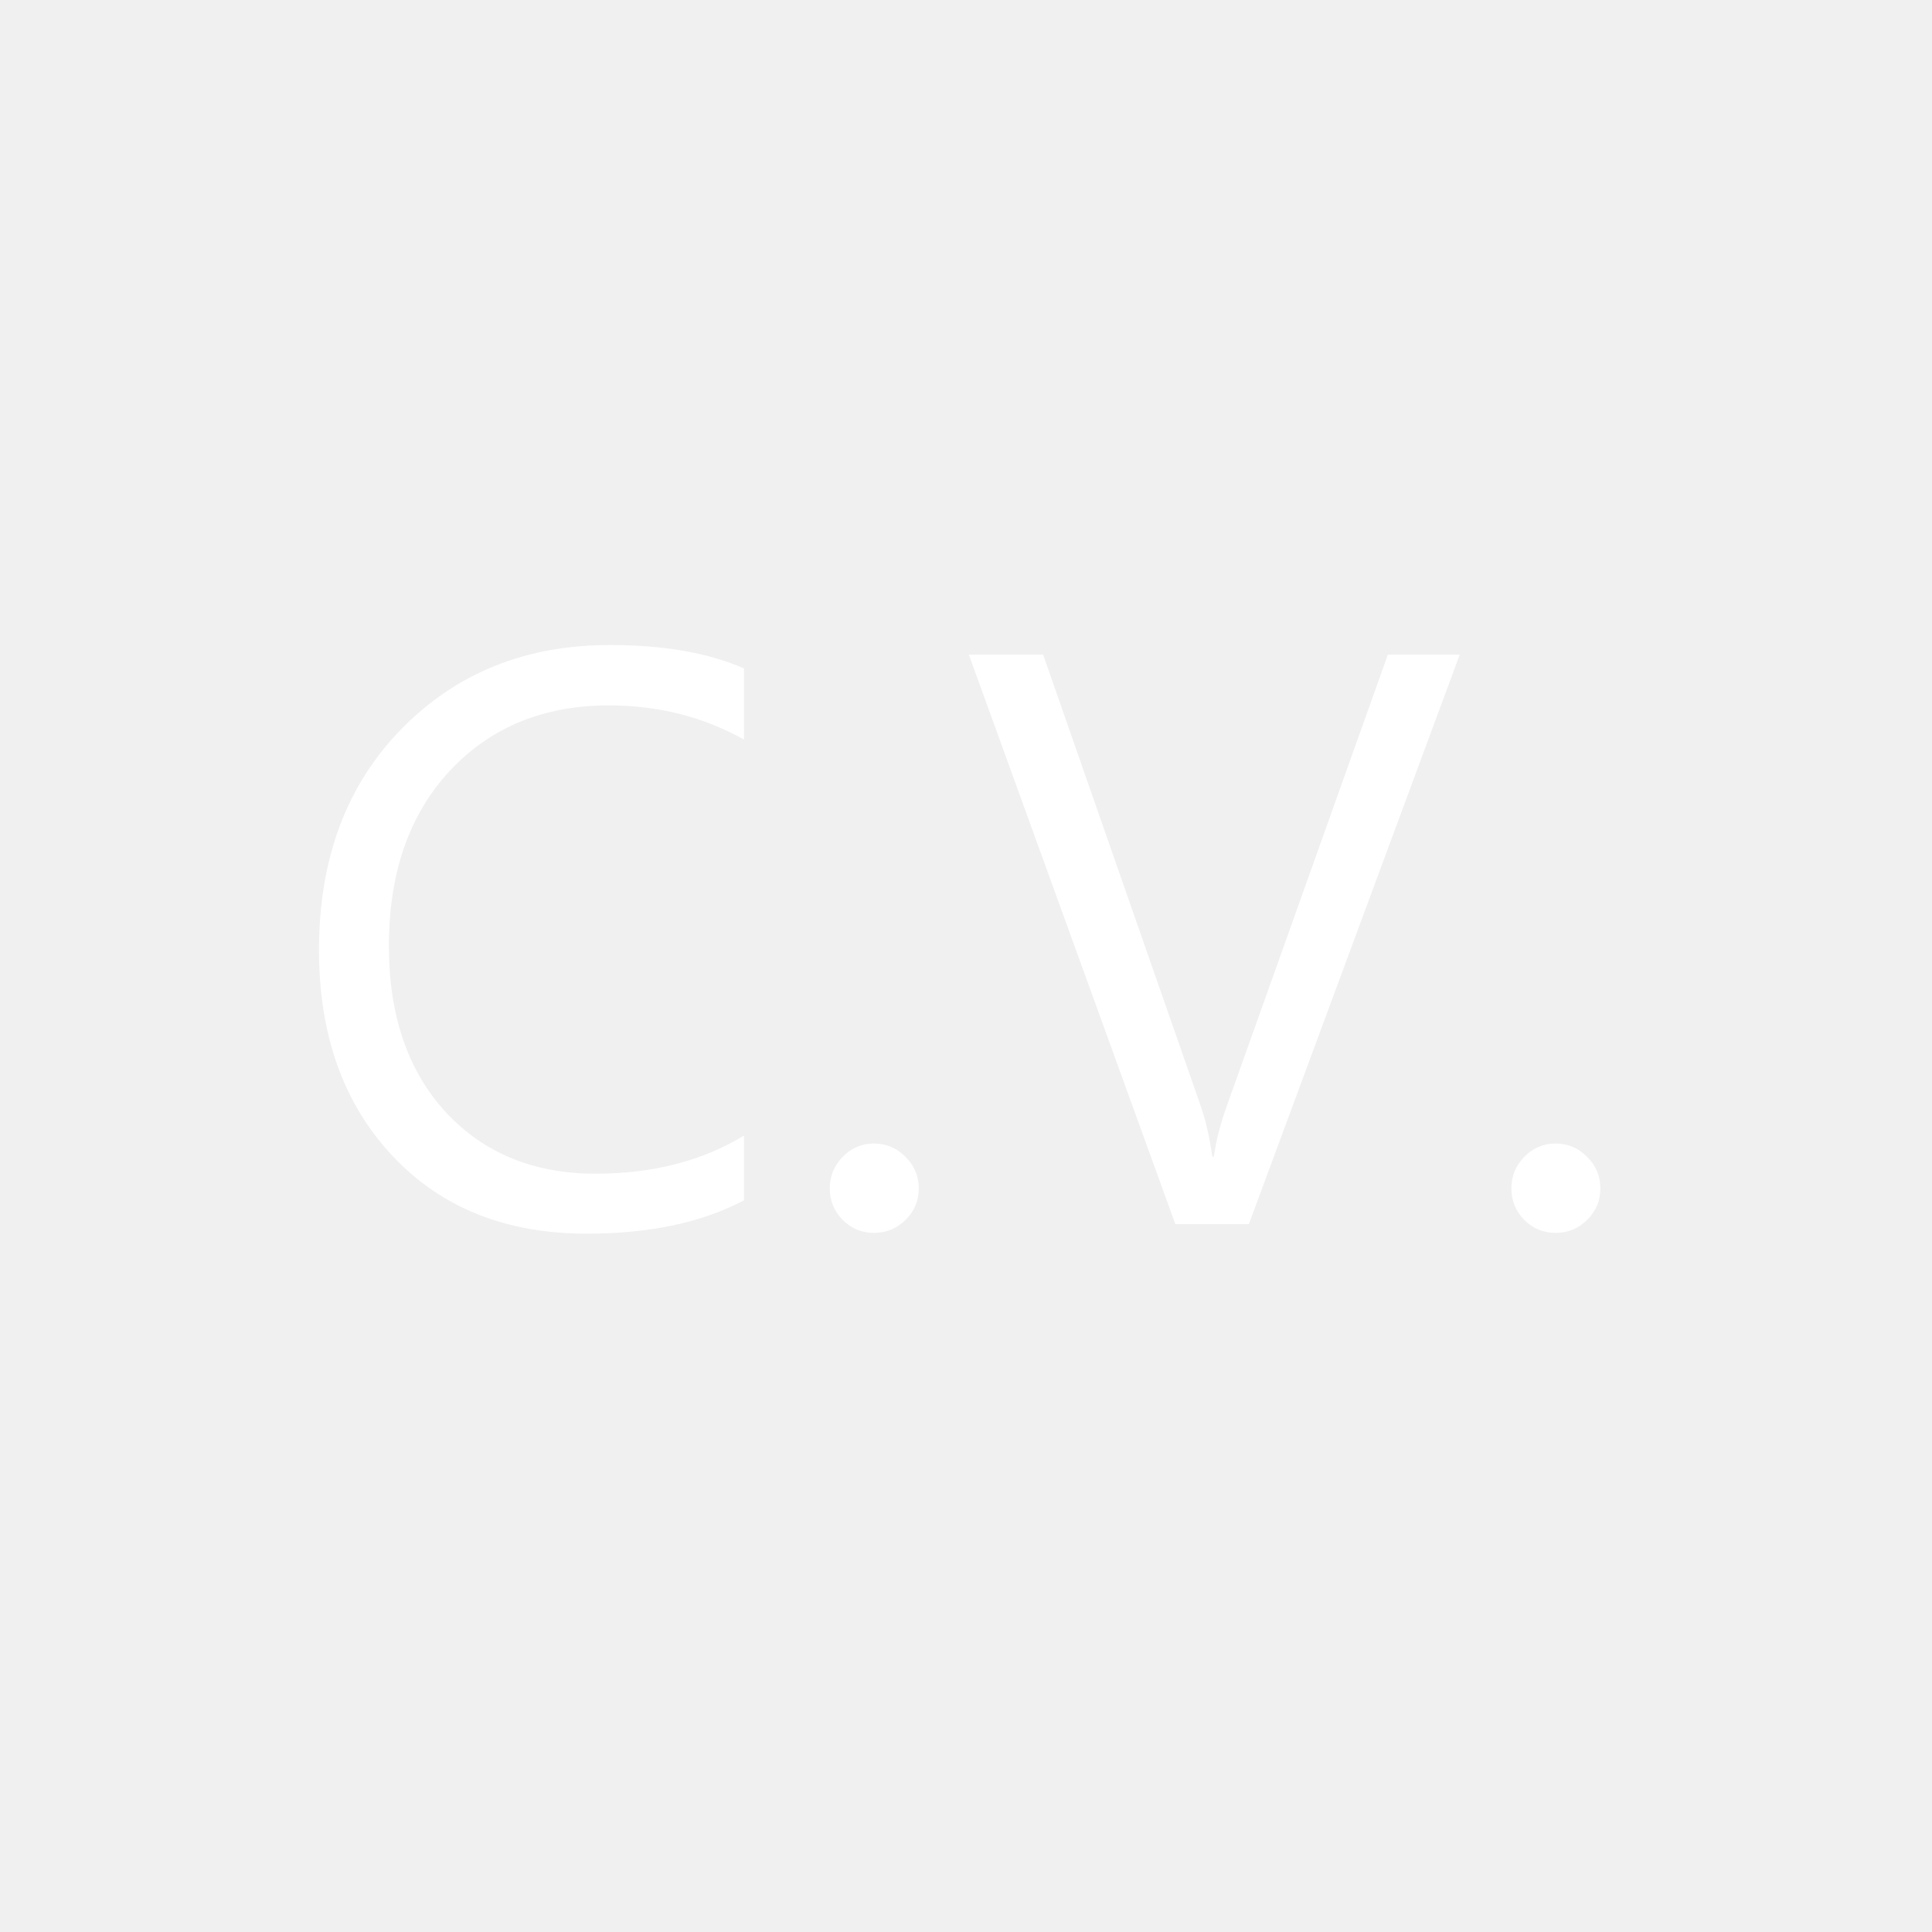
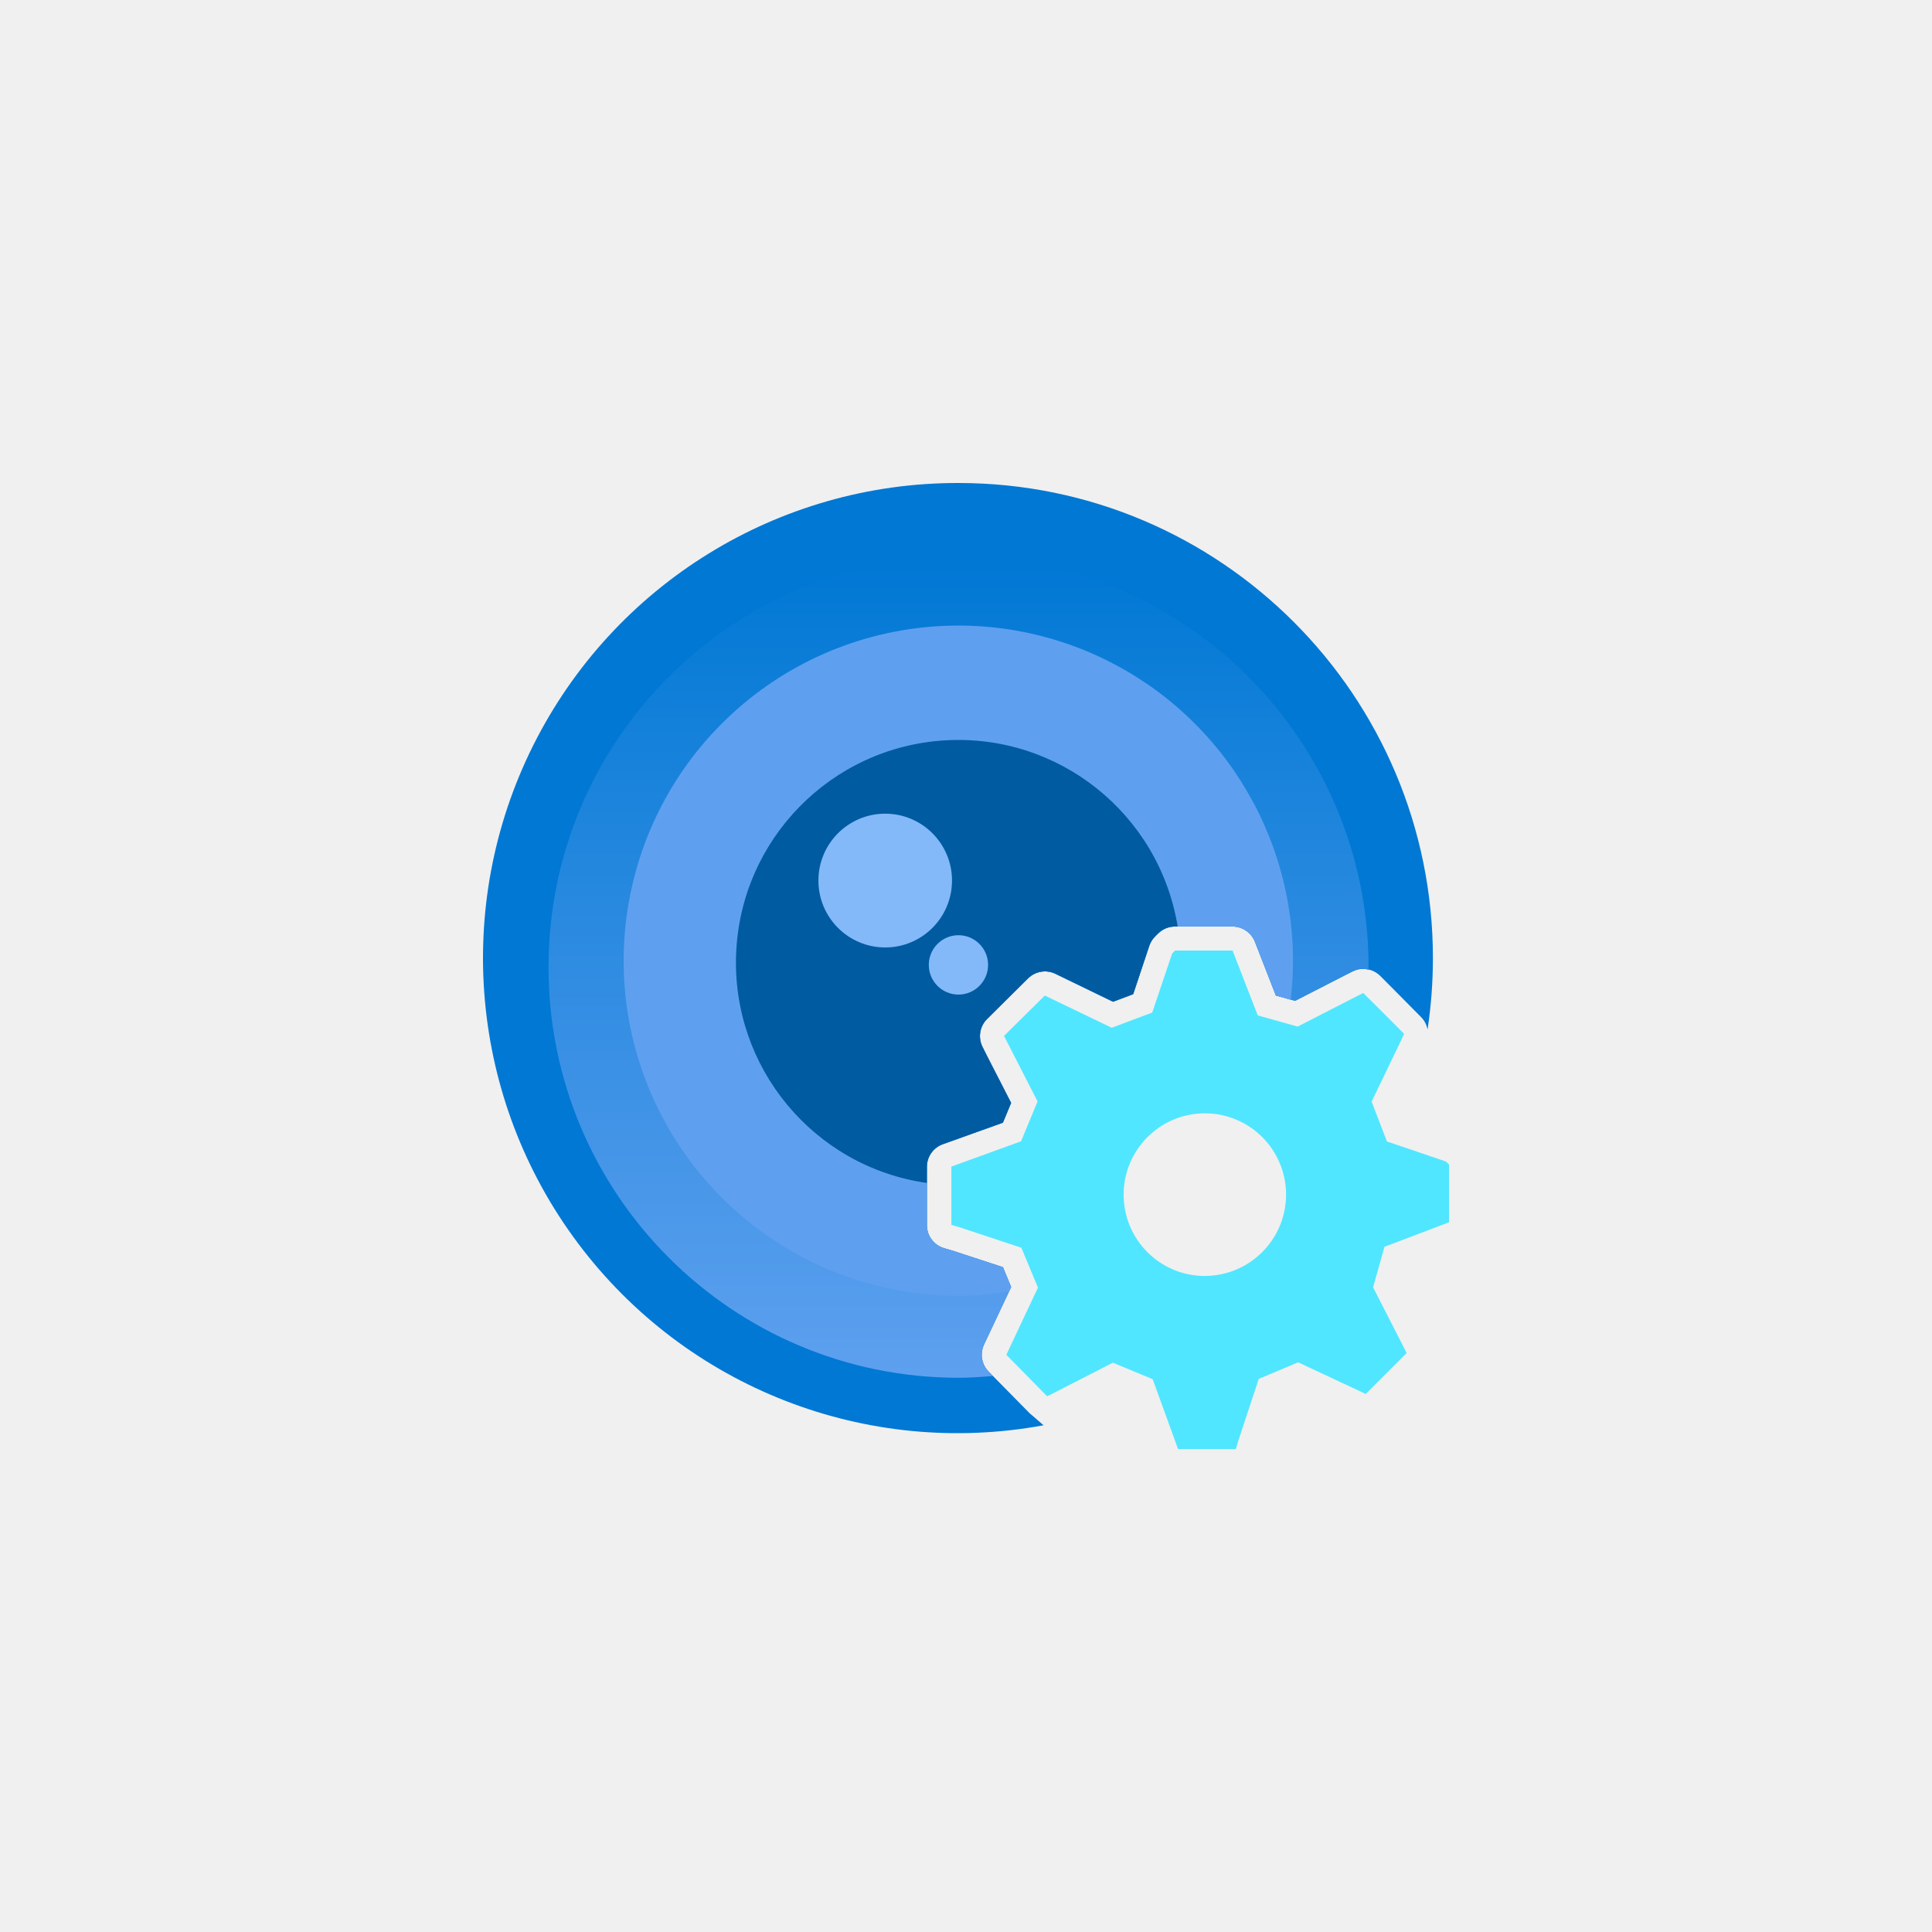
<svg xmlns="http://www.w3.org/2000/svg" width="456" height="456" viewBox="0 0 456 456" version="1.1" xml:space="preserve" style="fill-rule:evenodd;clip-rule:evenodd;stroke-linejoin:round;stroke-miterlimit:2;" id="svg371">
-   <defs id="defs375" />
-   <path d="m 175.603,283.304 q -14.906,7.875 -37.125,7.875 -28.688,0 -45.938,-18.469 -17.25,-18.469 -17.25,-48.469 0,-32.25 19.406,-52.125 19.406,-19.875 49.219,-19.875 19.125,0 31.688,5.531 v 16.781 q -14.438,-8.062 -31.875,-8.062 -23.156,0 -37.594,15.469 -14.344,15.469 -14.344,41.344 0,24.562 13.406,39.188 13.5,14.531 35.344,14.531 20.25,0 35.062,-9 z" id="path490" style="font-size:192px;font-family:'Segoe UI';-inkscape-font-specification:'Segoe UI, Normal';fill:#ffffff" />
-   <path d="m 206.26,290.992 q -4.312,0 -7.406,-3.094 -3,-3.094 -3,-7.406 0,-4.312 3,-7.406 3.094,-3.188 7.406,-3.188 4.406,0 7.5,3.188 3.094,3.094 3.094,7.406 0,4.312 -3.094,7.406 -3.094,3.094 -7.5,3.094 z" id="path492" style="font-size:192px;font-family:'Segoe UI';-inkscape-font-specification:'Segoe UI, Normal';fill:#ffffff" />
-   <path d="m 344.541,154.492 -49.781,134.438 h -17.344 l -48.75,-134.438 h 17.531 l 37.219,106.594 q 1.781,5.156 2.719,11.906 h 0.375 q 0.75,-5.625 3.094,-12.094 l 37.969,-106.406 z" id="path494" style="font-size:192px;font-family:'Segoe UI';-inkscape-font-specification:'Segoe UI, Normal';fill:#ffffff" />
-   <path d="m 367.135,290.992 q -4.312,0 -7.406,-3.094 -3,-3.094 -3,-7.406 0,-4.312 3,-7.406 3.094,-3.188 7.406,-3.188 4.406,0 7.5,3.188 3.094,3.094 3.094,7.406 0,4.312 -3.094,7.406 -3.094,3.094 -7.5,3.094 z" id="path496" style="font-size:192px;font-family:'Segoe UI';-inkscape-font-specification:'Segoe UI, Normal';fill:#ffffff" />
+   <defs id="defs375">
+     <linearGradient id="a3d518f9-4f73-4618-a6c7-3affff2a96b2" x1="8.85" y1="16.668" x2="8.85" y2="1.372" gradientUnits="userSpaceOnUse">
+       <stop offset="0" stop-color="#5ea0ef" id="stop324" />
+       <stop offset="1" stop-color="#0078d4" id="stop326" />
+     </linearGradient>
+   </defs>
+   <g id="f0768f65-3935-4a2f-81c1-1f137d0cc38f" transform="matrix(12.65385,0,0,12.67017,114.2306,114.0002)" style="clip-rule:evenodd;fill-rule:evenodd;stroke-linejoin:round;stroke-miterlimit:2">
+     <path d="m 8.85,0 a 8.85,8.85 0 1 0 1.588,17.553 L 10.177,17.328 9.415,16.555 A 0.449,0.449 0 0 1 9.328,16.048 L 9.833,14.978 9.68,14.608 8.738,14.3 8.584,14.255 A 0.449,0.449 0 0 1 8.261,13.824 v -1.086 a 0.448,0.448 0 0 1 0.3,-0.422 L 9.679,11.916 9.832,11.548 9.373,10.654 9.3,10.508 A 0.45,0.45 0 0 1 9.384,9.984 L 10.148,9.228 A 0.449,0.449 0 0 1 10.66,9.143 l 1.074,0.52 0.375,-0.141 0.3,-0.9 A 0.444,0.444 0 0 1 12.517,8.448 L 12.572,8.393 A 0.449,0.449 0 0 1 12.89,8.262 h 1.072 a 0.45,0.45 0 0 1 0.419,0.285 l 0.39,1 0.358,0.1 L 16.054,9.173 16.2,9.1 a 0.438,0.438 0 0 1 0.2,-0.048 0.448,0.448 0 0 1 0.319,0.132 l 0.416,0.418 0.342,0.345 A 0.448,0.448 0 0 1 17.6,10.181 8.95,8.95 0 0 0 17.7,8.852 8.85,8.85 0 0 0 8.85,0 Z" fill="#0078d4" id="path331" />
+     <path d="M 9.415,16.555 A 0.449,0.449 0 0 1 9.328,16.048 L 9.833,14.978 9.68,14.608 8.738,14.3 8.584,14.255 A 0.449,0.449 0 0 1 8.261,13.824 v -1.086 a 0.448,0.448 0 0 1 0.3,-0.422 L 9.679,11.916 9.832,11.548 9.373,10.654 9.3,10.508 A 0.45,0.45 0 0 1 9.384,9.984 L 10.148,9.228 A 0.449,0.449 0 0 1 10.66,9.143 l 1.074,0.52 0.375,-0.141 0.3,-0.9 A 0.444,0.444 0 0 1 12.517,8.448 L 12.572,8.393 A 0.449,0.449 0 0 1 12.89,8.262 h 1.072 a 0.45,0.45 0 0 1 0.419,0.285 l 0.39,1 0.358,0.1 L 16.054,9.173 16.2,9.1 a 0.366,0.366 0 0 1 0.3,-0.03 c 0,-0.016 0,-0.032 0,-0.048 a 7.648,7.648 0 1 0 -7.65,7.646 c 0.217,0 0.431,-0.015 0.644,-0.033 z" fill="url(#a3d518f9-4f73-4618-a6c7-3affff2a96b2)" id="path333" style="fill:url(#a3d518f9-4f73-4618-a6c7-3affff2a96b2)" />
+     <path d="M 9.833,14.978 9.68,14.608 8.738,14.3 8.584,14.255 A 0.449,0.449 0 0 1 8.261,13.824 v -1.086 a 0.448,0.448 0 0 1 0.3,-0.422 L 9.679,11.916 9.832,11.548 9.373,10.654 9.3,10.508 A 0.45,0.45 0 0 1 9.384,9.984 L 10.148,9.228 A 0.449,0.449 0 0 1 10.66,9.143 l 1.074,0.52 0.375,-0.141 0.3,-0.9 A 0.444,0.444 0 0 1 12.517,8.448 L 12.572,8.393 A 0.449,0.449 0 0 1 12.89,8.262 h 1.072 a 0.45,0.45 0 0 1 0.419,0.285 l 0.39,1 0.276,0.078 a 6.242,6.242 0 1 0 -6.2,5.515 6.16,6.16 0 0 0 0.946,-0.08 z" fill="#5ea0ef" id="path335" />
+     <path d="m 8.261,12.738 a 0.448,0.448 0 0 1 0.3,-0.422 L 9.679,11.916 9.832,11.548 9.373,10.654 9.3,10.508 A 0.45,0.45 0 0 1 9.384,9.984 L 10.148,9.228 A 0.449,0.449 0 0 1 10.66,9.143 l 1.074,0.52 0.375,-0.141 0.3,-0.9 A 0.444,0.444 0 0 1 12.517,8.448 L 12.572,8.393 A 0.449,0.449 0 0 1 12.89,8.262 h 0.049 A 4.147,4.147 0 1 0 8.26,13.039 Z" fill="#005ba1" id="path337" />
+     <circle cx="7.484" cy="7.406" r="1.246" fill="#83b9f9" id="circle339" />
+     <circle cx="8.85" cy="8.977" r="0.553" fill="#83b9f9" id="circle341" />
+     <g id="e3580a9d-6c76-4a81-97fd-5df57b4e205f">
+       <path d="m 18,13.772 v -1.079 l -0.058,-0.054 -1.1,-0.373 -0.285,-0.743 0.547,-1.134 0.058,-0.128 L 16.82,9.917 16.4,9.5 16.256,9.573 15.177,10.126 14.433,9.918 13.963,8.71 h -1.072 l -0.055,0.055 -0.372,1.1 -0.755,0.283 -1.248,-0.6 -0.761,0.752 0.073,0.142 0.553,1.078 -0.308,0.743 -1.3,0.471 v 1.086 l 0.154,0.045 1.152,0.381 0.309,0.743 -0.59,1.251 0.762,0.773 0.145,-0.073 1.08,-0.553 0.743,0.308 0.473,1.3 h 1.079 l 0.045,-0.154 0.381,-1.152 0.735,-0.309 1.261,0.59 0.763,-0.762 -0.073,-0.145 -0.553,-1.08 0.213,-0.755 z m -4.545,1 a 1.515,1.515 0 1 1 1.506,-1.524 v 0.009 a 1.517,1.517 0 0 1 -1.506,1.514 z" fill="#50e6ff" id="path343" />
+     </g>
+   </g>
</svg>
